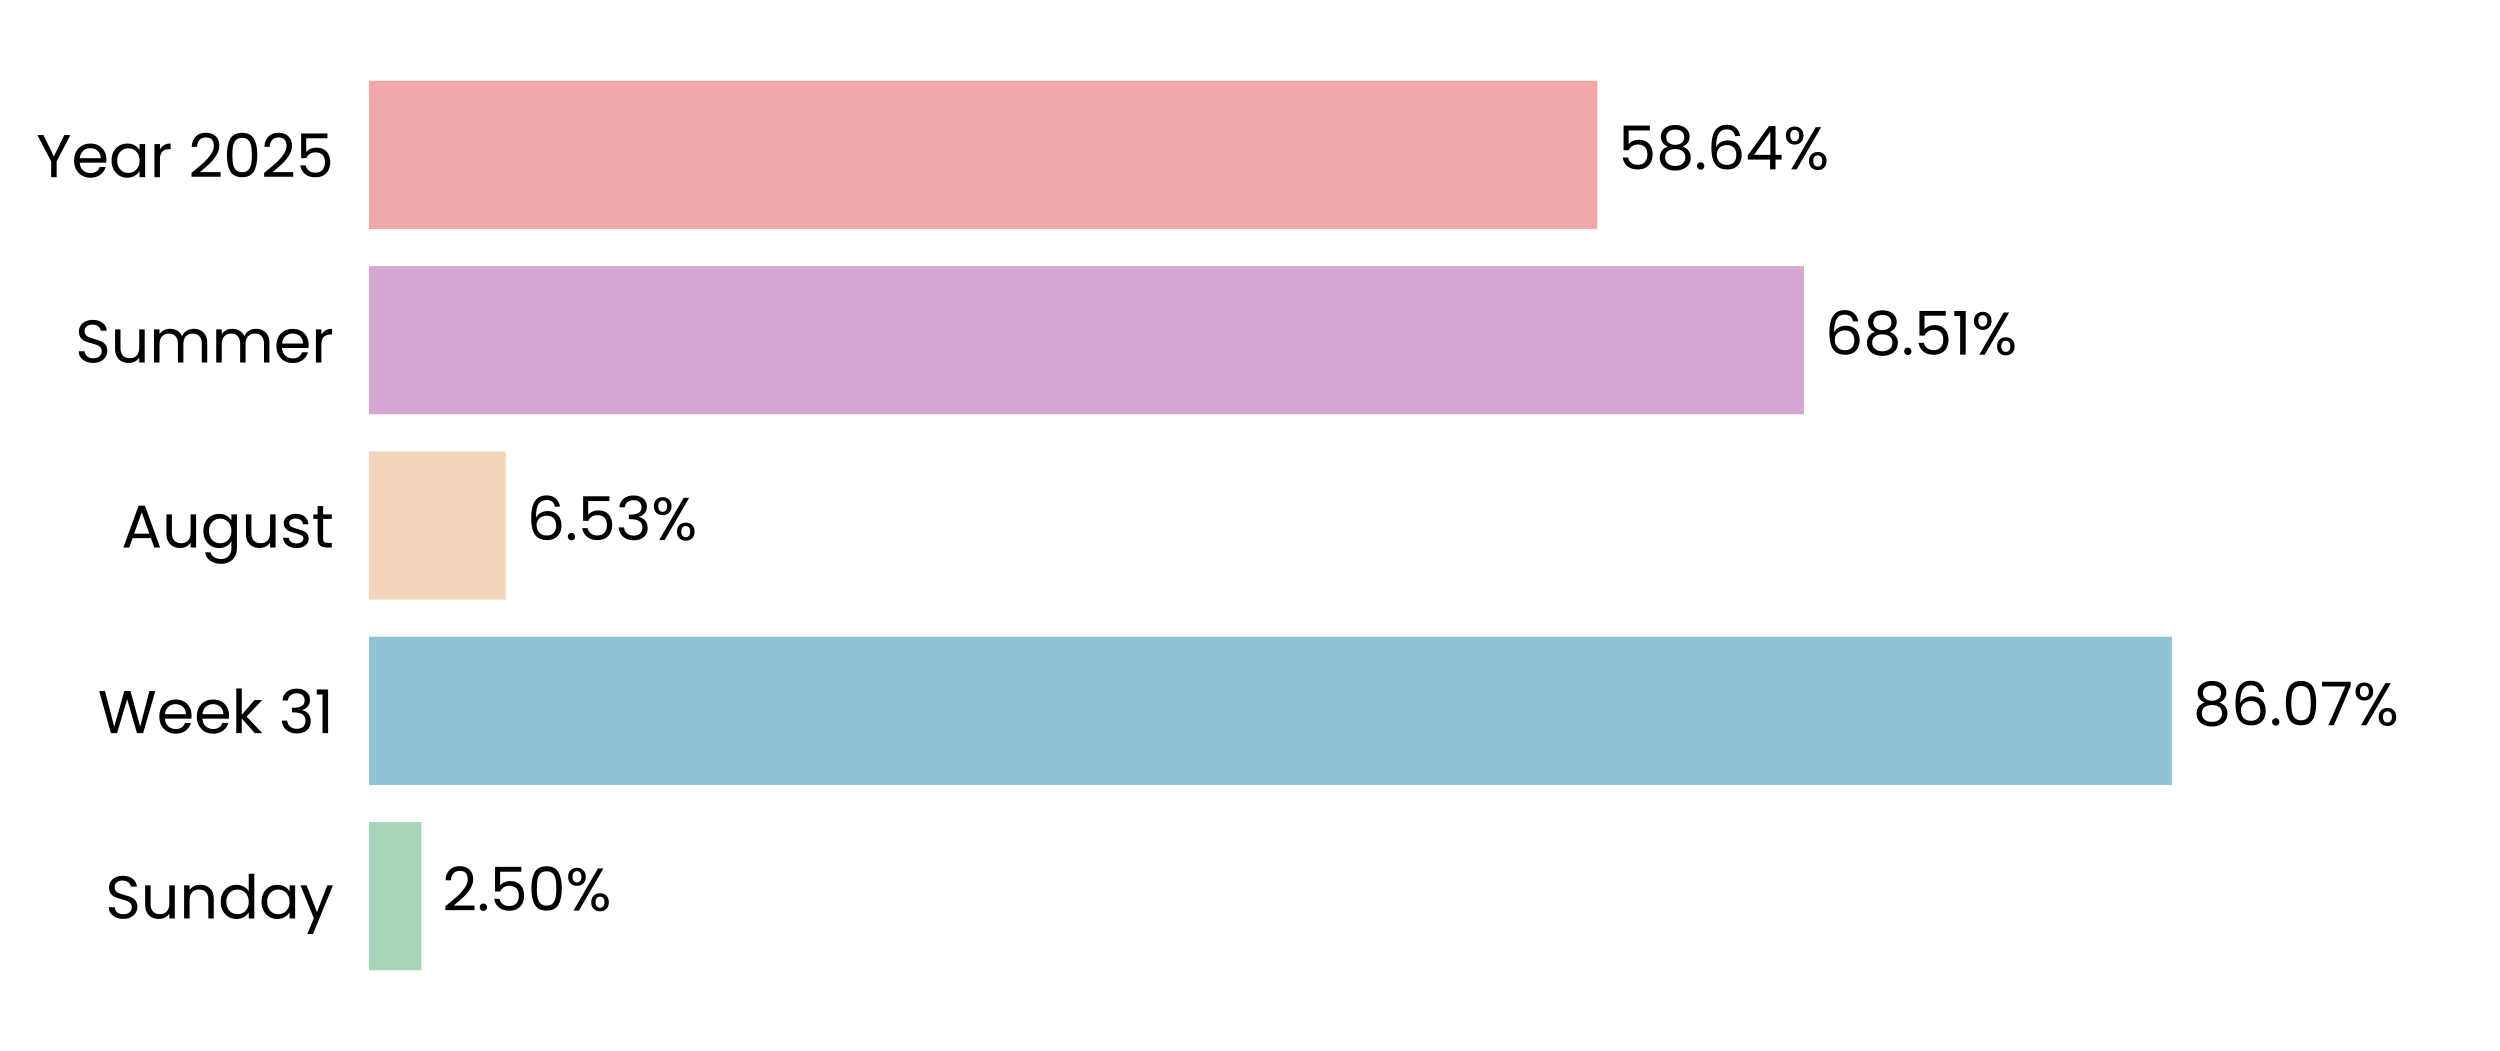
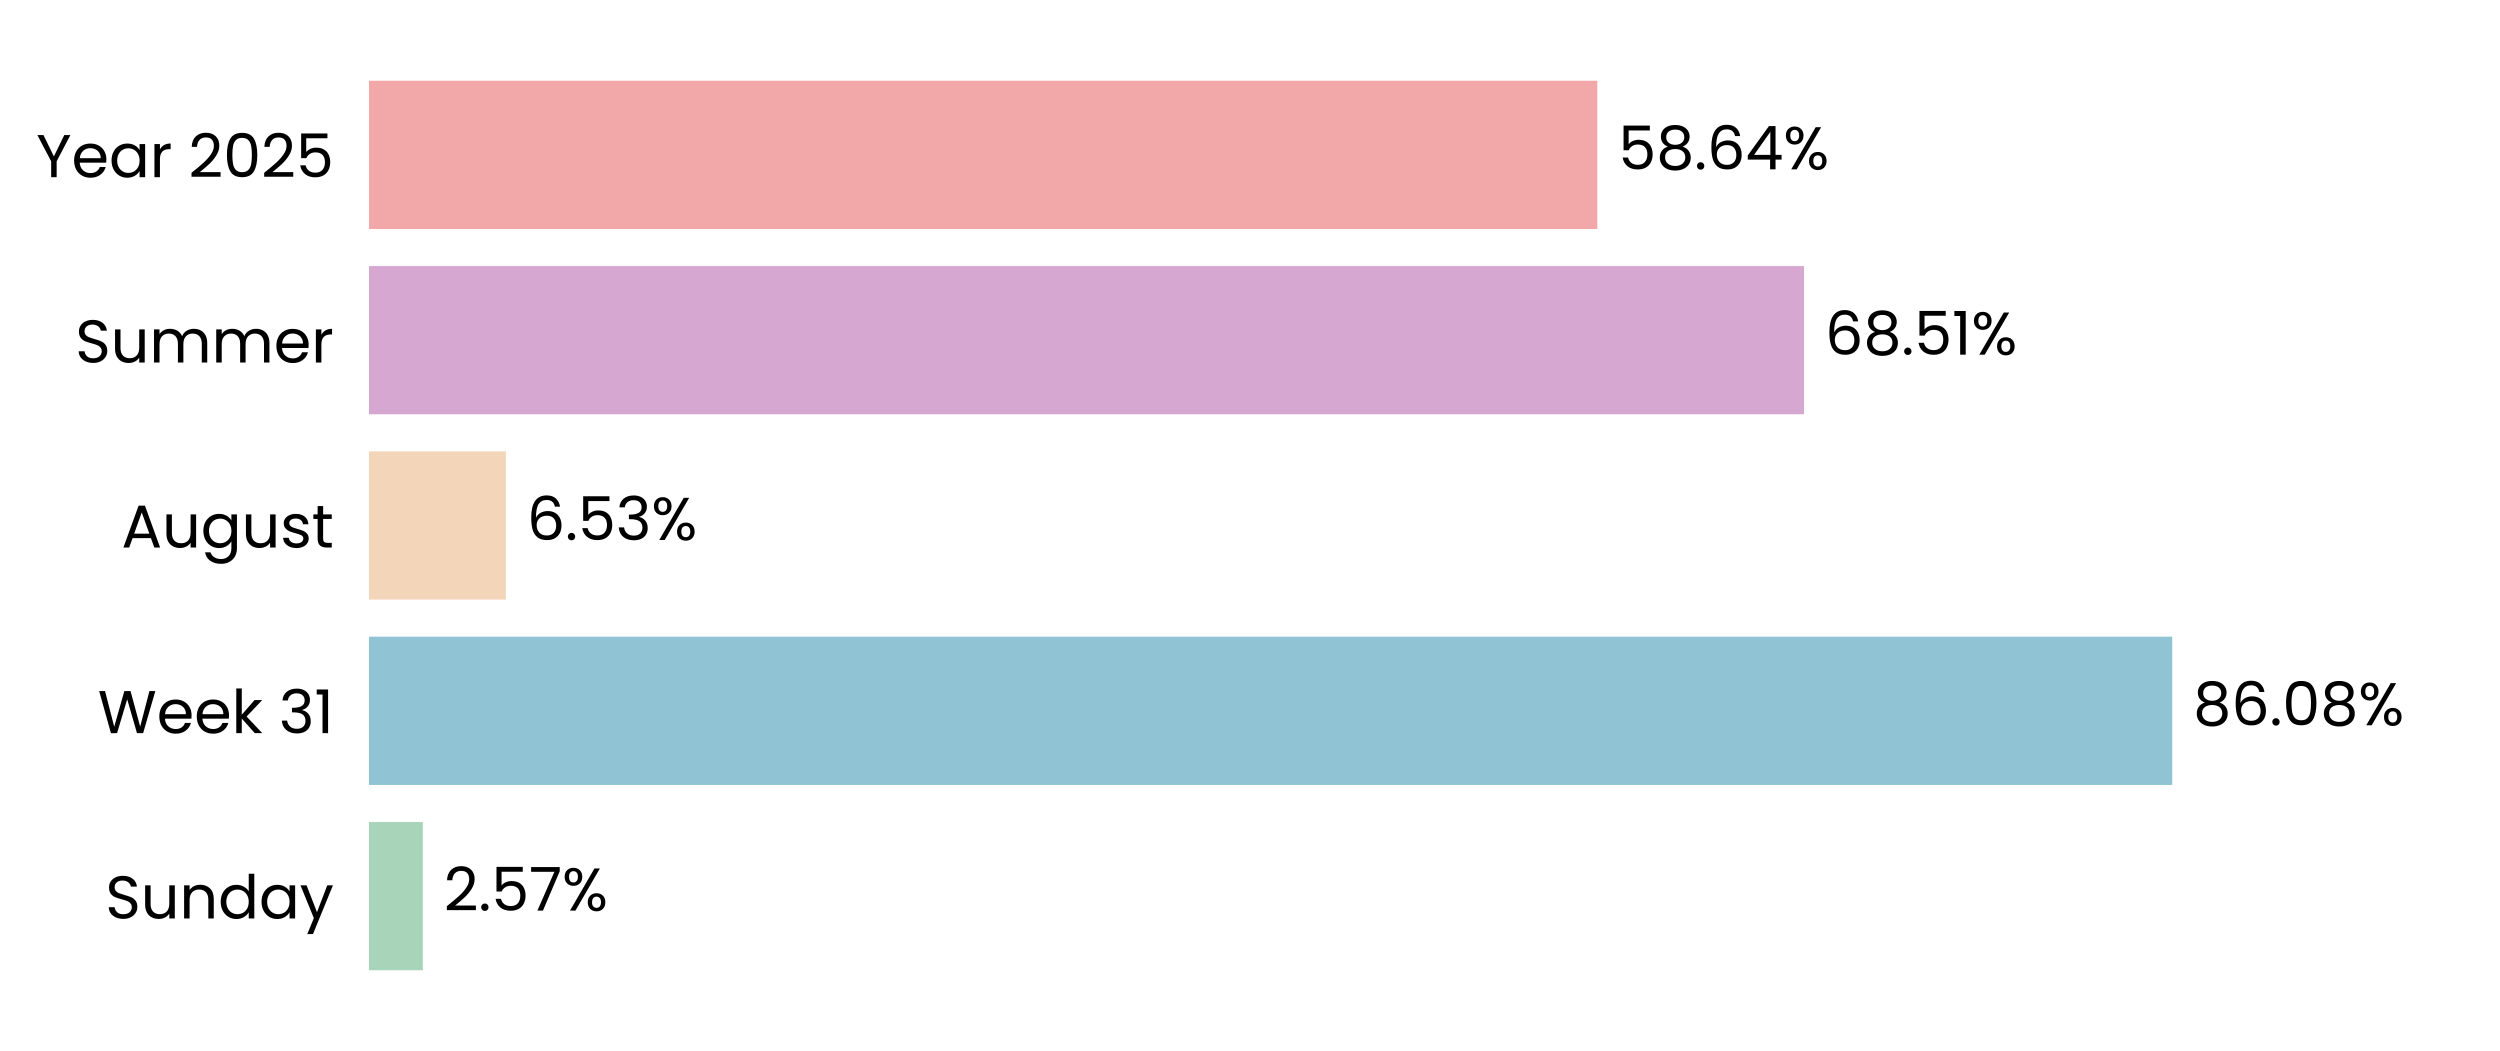
<svg xmlns="http://www.w3.org/2000/svg" xmlns:xlink="http://www.w3.org/1999/xlink" width="496.691pt" height="208.8pt" viewBox="0 0 496.691 208.8" version="1.1">
  <defs>
    <style type="text/css">*{stroke-linejoin: round; stroke-linecap: butt}</style>
  </defs>
  <g id="figure_1">
    <g id="patch_1">
      <path d="M 0 208.8  L 496.691 208.8  L 496.691 0  L 0 0  L 0 208.8  z " style="fill: none" />
    </g>
    <g id="axes_1">
      <g id="patch_2">
        <path d="M 73.311 201.6  L 489.491 201.6  L 489.491 7.2  L 73.311 7.2  L 73.311 201.6  z " style="fill: none" />
      </g>
      <g id="patch_3">
-         <path d="M 73.311 192.764  L 83.716 192.764  L 83.716 163.309  L 73.311 163.309  z " clip-path="url(#p1661874bd2)" style="fill: #a8d5ba" />
+         <path d="M 73.311 192.764  L 84.005 192.764  L 84.005 163.309  L 73.311 163.309  z " clip-path="url(#p6175e3b874)" style="fill: #a8d5ba" />
      </g>
      <g id="patch_4">
-         <path d="M 73.311 155.945  L 431.523 155.945  L 431.523 126.491  L 73.311 126.491  z " clip-path="url(#p1661874bd2)" style="fill: #90c3d4" />
+         <path d="M 73.311 155.945  L 431.565 155.945  L 431.565 126.491  L 73.311 126.491  z " clip-path="url(#p6175e3b874)" style="fill: #90c3d4" />
      </g>
      <g id="patch_5">
-         <path d="M 73.311 119.127  L 100.497 119.127  L 100.497 89.673  L 73.311 89.673  z " clip-path="url(#p1661874bd2)" style="fill: #f3d6ba" />
+         <path d="M 73.311 119.127  L 100.507 119.127  L 100.507 89.673  L 73.311 89.673  z " clip-path="url(#p6175e3b874)" style="fill: #f3d6ba" />
      </g>
      <g id="patch_6">
-         <path d="M 73.311 82.309  L 358.417 82.309  L 358.417 52.855  L 73.311 52.855  z " clip-path="url(#p1661874bd2)" style="fill: #d6a8d1" />
+         <path d="M 73.311 82.309  L 358.42 82.309  L 358.42 52.855  L 73.311 52.855  z " clip-path="url(#p6175e3b874)" style="fill: #d6a8d1" />
      </g>
      <g id="patch_7">
-         <path d="M 73.311 45.491  L 317.347 45.491  L 317.347 16.036  L 73.311 16.036  z " clip-path="url(#p1661874bd2)" style="fill: #f2a8a8" />
+         <path d="M 73.311 45.491  L 317.347 45.491  L 317.347 16.036  L 73.311 16.036  z " clip-path="url(#p6175e3b874)" style="fill: #f2a8a8" />
      </g>
      <g id="matplotlib.axis_1">
        <g id="ytick_1">
          <g id="text_1">
            <g transform="translate(20.92875 182.4764) scale(0.12 -0.12)">
              <defs>
                <path id="Poppins-Regular-53" d="M 1907 -45  Q 1466 -45 1117 112  Q 768 269 569 547  Q 371 826 365 1190  L 986 1190  Q 1018 877 1245 662  Q 1472 448 1907 448  Q 2323 448 2563 656  Q 2803 864 2803 1190  Q 2803 1446 2662 1606  Q 2522 1766 2310 1849  Q 2099 1933 1741 2029  Q 1299 2144 1033 2259  Q 768 2374 579 2620  Q 390 2867 390 3283  Q 390 3648 576 3929  Q 762 4211 1098 4364  Q 1434 4518 1869 4518  Q 2496 4518 2896 4204  Q 3296 3891 3347 3373  L 2707 3373  Q 2675 3629 2438 3824  Q 2202 4019 1811 4019  Q 1446 4019 1216 3830  Q 986 3642 986 3302  Q 986 3059 1123 2905  Q 1261 2752 1462 2672  Q 1664 2592 2029 2490  Q 2470 2368 2739 2249  Q 3008 2131 3200 1884  Q 3392 1638 3392 1216  Q 3392 890 3219 602  Q 3046 314 2707 134  Q 2368 -45 1907 -45  z " transform="scale(0.015625)" />
                <path id="Poppins-Regular-75" d="M 3603 3507  L 3603 0  L 3021 0  L 3021 518  Q 2854 250 2556 99  Q 2259 -51 1901 -51  Q 1491 -51 1164 118  Q 838 288 649 627  Q 461 966 461 1453  L 461 3507  L 1037 3507  L 1037 1530  Q 1037 1011 1299 732  Q 1562 454 2016 454  Q 2483 454 2752 742  Q 3021 1030 3021 1581  L 3021 3507  L 3603 3507  z " transform="scale(0.015625)" />
                <path id="Poppins-Regular-6e" d="M 2202 3571  Q 2842 3571 3238 3184  Q 3635 2797 3635 2067  L 3635 0  L 3059 0  L 3059 1984  Q 3059 2509 2796 2787  Q 2534 3066 2080 3066  Q 1619 3066 1347 2778  Q 1075 2490 1075 1939  L 1075 0  L 493 0  L 493 3507  L 1075 3507  L 1075 3008  Q 1248 3277 1545 3424  Q 1843 3571 2202 3571  z " transform="scale(0.015625)" />
                <path id="Poppins-Regular-64" d="M 275 1766  Q 275 2304 492 2710  Q 710 3117 1091 3341  Q 1472 3565 1946 3565  Q 2355 3565 2707 3376  Q 3059 3187 3245 2880  L 3245 4736  L 3834 4736  L 3834 0  L 3245 0  L 3245 659  Q 3072 346 2733 144  Q 2394 -58 1939 -58  Q 1472 -58 1091 172  Q 710 403 492 819  Q 275 1235 275 1766  z M 3245 1760  Q 3245 2157 3085 2451  Q 2925 2746 2653 2902  Q 2381 3059 2054 3059  Q 1728 3059 1459 2905  Q 1190 2752 1030 2457  Q 870 2163 870 1766  Q 870 1363 1030 1065  Q 1190 768 1459 611  Q 1728 454 2054 454  Q 2381 454 2653 611  Q 2925 768 3085 1065  Q 3245 1363 3245 1760  z " transform="scale(0.015625)" />
                <path id="Poppins-Regular-61" d="M 275 1766  Q 275 2304 492 2710  Q 710 3117 1091 3341  Q 1472 3565 1939 3565  Q 2400 3565 2739 3366  Q 3078 3168 3245 2867  L 3245 3507  L 3834 3507  L 3834 0  L 3245 0  L 3245 653  Q 3072 346 2729 144  Q 2387 -58 1933 -58  Q 1466 -58 1088 172  Q 710 403 492 819  Q 275 1235 275 1766  z M 3245 1760  Q 3245 2157 3085 2451  Q 2925 2746 2653 2902  Q 2381 3059 2054 3059  Q 1728 3059 1459 2905  Q 1190 2752 1030 2457  Q 870 2163 870 1766  Q 870 1363 1030 1065  Q 1190 768 1459 611  Q 1728 454 2054 454  Q 2381 454 2653 611  Q 2925 768 3085 1065  Q 3245 1363 3245 1760  z " transform="scale(0.015625)" />
                <path id="Poppins-Regular-79" d="M 3514 3507  L 1402 -1651  L 800 -1651  L 1491 38  L 77 3507  L 723 3507  L 1824 666  L 2912 3507  L 3514 3507  z " transform="scale(0.015625)" />
              </defs>
              <use xlink:href="#Poppins-Regular-53" />
              <use xlink:href="#Poppins-Regular-75" transform="translate(58.7 0)" />
              <use xlink:href="#Poppins-Regular-6e" transform="translate(122.7 0)" />
              <use xlink:href="#Poppins-Regular-64" transform="translate(186.7 0)" />
              <use xlink:href="#Poppins-Regular-61" transform="translate(254.3 0)" />
              <use xlink:href="#Poppins-Regular-79" transform="translate(321.8999 0)" />
            </g>
          </g>
        </g>
        <g id="ytick_2">
          <g id="text_2">
            <g transform="translate(19.42687 145.6582) scale(0.12 -0.12)">
              <defs>
                <path id="Poppins-Regular-57" d="M 6099 4461  L 4806 0  L 4154 0  L 3117 3590  L 2042 0  L 1395 -6  L 147 4461  L 768 4461  L 1741 678  L 2816 4461  L 3469 4461  L 4493 691  L 5472 4461  L 6099 4461  z " transform="scale(0.015625)" />
                <path id="Poppins-Regular-65" d="M 3693 1888  Q 3693 1722 3674 1536  L 870 1536  Q 902 1018 1225 726  Q 1549 435 2010 435  Q 2387 435 2640 611  Q 2893 787 2995 1082  L 3622 1082  Q 3482 576 3059 259  Q 2637 -58 2010 -58  Q 1510 -58 1116 166  Q 723 390 499 803  Q 275 1216 275 1760  Q 275 2304 492 2713  Q 710 3123 1104 3344  Q 1498 3565 2010 3565  Q 2509 3565 2893 3347  Q 3277 3130 3485 2749  Q 3693 2368 3693 1888  z M 3091 2010  Q 3091 2342 2944 2582  Q 2797 2822 2544 2947  Q 2291 3072 1984 3072  Q 1542 3072 1232 2790  Q 922 2509 877 2010  L 3091 2010  z " transform="scale(0.015625)" />
                <path id="Poppins-Regular-6b" d="M 2451 0  L 1075 1549  L 1075 0  L 493 0  L 493 4736  L 1075 4736  L 1075 1952  L 2426 3507  L 3238 3507  L 1587 1760  L 3245 0  L 2451 0  z " transform="scale(0.015625)" />
                <path id="Poppins-Regular-20" transform="scale(0.015625)" />
                <path id="Poppins-Regular-33" d="M 384 3462  Q 429 4051 838 4384  Q 1248 4717 1901 4717  Q 2336 4717 2653 4560  Q 2970 4403 3133 4134  Q 3296 3866 3296 3526  Q 3296 3130 3069 2842  Q 2842 2554 2477 2470  L 2477 2438  Q 2893 2336 3136 2035  Q 3379 1734 3379 1248  Q 3379 883 3212 592  Q 3046 301 2713 134  Q 2381 -32 1914 -32  Q 1235 -32 800 323  Q 365 678 314 1331  L 877 1331  Q 922 947 1190 704  Q 1459 461 1907 461  Q 2355 461 2588 694  Q 2822 928 2822 1299  Q 2822 1779 2502 1990  Q 2182 2202 1536 2202  L 1389 2202  L 1389 2688  L 1542 2688  Q 2131 2694 2432 2883  Q 2733 3072 2733 3469  Q 2733 3808 2512 4013  Q 2291 4218 1882 4218  Q 1485 4218 1241 4013  Q 998 3808 954 3462  L 384 3462  z " transform="scale(0.015625)" />
                <path id="Poppins-Regular-31" d="M 243 4096  L 243 4627  L 1446 4627  L 1446 0  L 858 0  L 858 4096  L 243 4096  z " transform="scale(0.015625)" />
              </defs>
              <use xlink:href="#Poppins-Regular-57" />
              <use xlink:href="#Poppins-Regular-65" transform="translate(97.59999 0)" />
              <use xlink:href="#Poppins-Regular-65" transform="translate(159.6 0)" />
              <use xlink:href="#Poppins-Regular-6b" transform="translate(221.6 0)" />
              <use xlink:href="#Poppins-Regular-20" transform="translate(273.0999 0)" />
              <use xlink:href="#Poppins-Regular-33" transform="translate(299.7999 0)" />
              <use xlink:href="#Poppins-Regular-31" transform="translate(358.6999 0)" />
            </g>
          </g>
        </g>
        <g id="ytick_3">
          <g id="text_3">
            <g transform="translate(24.11812 108.78) scale(0.12 -0.12)">
              <defs>
                <path id="Poppins-Regular-41" d="M 3130 992  L 1184 992  L 826 0  L 211 0  L 1824 4435  L 2496 4435  L 4102 0  L 3488 0  L 3130 992  z M 2963 1466  L 2157 3718  L 1350 1466  L 2963 1466  z " transform="scale(0.015625)" />
                <path id="Poppins-Regular-67" d="M 1939 3565  Q 2394 3565 2736 3366  Q 3078 3168 3245 2867  L 3245 3507  L 3834 3507  L 3834 -77  Q 3834 -557 3629 -931  Q 3424 -1306 3043 -1517  Q 2662 -1728 2157 -1728  Q 1466 -1728 1005 -1401  Q 544 -1075 461 -512  L 1037 -512  Q 1133 -832 1433 -1027  Q 1734 -1222 2157 -1222  Q 2637 -1222 2941 -921  Q 3245 -621 3245 -77  L 3245 659  Q 3072 352 2733 147  Q 2394 -58 1939 -58  Q 1472 -58 1091 172  Q 710 403 492 819  Q 275 1235 275 1766  Q 275 2304 492 2710  Q 710 3117 1091 3341  Q 1472 3565 1939 3565  z M 3245 1760  Q 3245 2157 3085 2451  Q 2925 2746 2653 2902  Q 2381 3059 2054 3059  Q 1728 3059 1459 2905  Q 1190 2752 1030 2457  Q 870 2163 870 1766  Q 870 1363 1030 1065  Q 1190 768 1459 611  Q 1728 454 2054 454  Q 2381 454 2653 611  Q 2925 768 3085 1065  Q 3245 1363 3245 1760  z " transform="scale(0.015625)" />
                <path id="Poppins-Regular-73" d="M 1734 -58  Q 1331 -58 1011 80  Q 691 218 505 464  Q 320 710 301 1030  L 902 1030  Q 928 768 1149 601  Q 1370 435 1728 435  Q 2061 435 2253 582  Q 2445 730 2445 954  Q 2445 1184 2240 1296  Q 2035 1408 1606 1517  Q 1216 1619 969 1724  Q 723 1830 547 2038  Q 371 2246 371 2586  Q 371 2854 531 3078  Q 691 3302 985 3433  Q 1280 3565 1658 3565  Q 2240 3565 2598 3270  Q 2957 2976 2982 2464  L 2400 2464  Q 2381 2739 2179 2905  Q 1978 3072 1638 3072  Q 1325 3072 1139 2937  Q 954 2803 954 2586  Q 954 2413 1066 2301  Q 1178 2189 1347 2121  Q 1517 2054 1818 1971  Q 2195 1869 2432 1769  Q 2669 1670 2838 1472  Q 3008 1274 3014 954  Q 3014 666 2854 435  Q 2694 205 2403 73  Q 2112 -58 1734 -58  z " transform="scale(0.015625)" />
                <path id="Poppins-Regular-74" d="M 1203 3027  L 1203 960  Q 1203 704 1312 598  Q 1421 493 1690 493  L 2118 493  L 2118 0  L 1594 0  Q 1107 0 864 224  Q 621 448 621 960  L 621 3027  L 166 3027  L 166 3507  L 621 3507  L 621 4390  L 1203 4390  L 1203 3507  L 2118 3507  L 2118 3027  L 1203 3027  z " transform="scale(0.015625)" />
              </defs>
              <use xlink:href="#Poppins-Regular-41" />
              <use xlink:href="#Poppins-Regular-75" transform="translate(67.39999 0)" />
              <use xlink:href="#Poppins-Regular-67" transform="translate(131.4 0)" />
              <use xlink:href="#Poppins-Regular-75" transform="translate(199 0)" />
              <use xlink:href="#Poppins-Regular-73" transform="translate(263 0)" />
              <use xlink:href="#Poppins-Regular-74" transform="translate(315.2 0)" />
            </g>
          </g>
        </g>
        <g id="ytick_4">
          <g id="text_4">
            <g transform="translate(14.95125 72.02182) scale(0.12 -0.12)">
              <defs>
                <path id="Poppins-Regular-6d" d="M 4710 3571  Q 5120 3571 5440 3401  Q 5760 3232 5945 2893  Q 6131 2554 6131 2067  L 6131 0  L 5555 0  L 5555 1984  Q 5555 2509 5296 2787  Q 5037 3066 4595 3066  Q 4141 3066 3872 2774  Q 3603 2483 3603 1933  L 3603 0  L 3027 0  L 3027 1984  Q 3027 2509 2768 2787  Q 2509 3066 2067 3066  Q 1613 3066 1344 2774  Q 1075 2483 1075 1933  L 1075 0  L 493 0  L 493 3507  L 1075 3507  L 1075 3002  Q 1248 3277 1539 3424  Q 1830 3571 2182 3571  Q 2624 3571 2963 3372  Q 3302 3174 3469 2790  Q 3616 3162 3955 3366  Q 4294 3571 4710 3571  z " transform="scale(0.015625)" />
                <path id="Poppins-Regular-72" d="M 1075 2938  Q 1229 3238 1513 3404  Q 1798 3571 2208 3571  L 2208 2970  L 2054 2970  Q 1075 2970 1075 1907  L 1075 0  L 493 0  L 493 3507  L 1075 3507  L 1075 2938  z " transform="scale(0.015625)" />
              </defs>
              <use xlink:href="#Poppins-Regular-53" />
              <use xlink:href="#Poppins-Regular-75" transform="translate(58.7 0)" />
              <use xlink:href="#Poppins-Regular-6d" transform="translate(122.7 0)" />
              <use xlink:href="#Poppins-Regular-6d" transform="translate(225.7 0)" />
              <use xlink:href="#Poppins-Regular-65" transform="translate(328.7 0)" />
              <use xlink:href="#Poppins-Regular-72" transform="translate(390.6999 0)" />
            </g>
          </g>
        </g>
        <g id="ytick_5">
          <g id="text_5">
            <g transform="translate(7.2 35.20364) scale(0.12 -0.12)">
              <defs>
                <path id="Poppins-Regular-59" d="M 3616 4461  L 2163 1683  L 2163 0  L 1581 0  L 1581 1683  L 122 4461  L 768 4461  L 1869 2202  L 2970 4461  L 3616 4461  z " transform="scale(0.015625)" />
                <path id="Poppins-Regular-32" d="M 326 467  Q 1139 1120 1600 1539  Q 2061 1958 2377 2416  Q 2694 2874 2694 3315  Q 2694 3731 2492 3971  Q 2291 4211 1843 4211  Q 1408 4211 1168 3939  Q 928 3667 909 3213  L 346 3213  Q 371 3930 780 4320  Q 1190 4710 1837 4710  Q 2496 4710 2883 4345  Q 3270 3981 3270 3341  Q 3270 2810 2953 2307  Q 2637 1805 2233 1424  Q 1830 1043 1203 538  L 3405 538  L 3405 51  L 326 51  L 326 467  z " transform="scale(0.015625)" />
                <path id="Poppins-Regular-30" d="M 397 2362  Q 397 3462 755 4080  Q 1114 4698 2010 4698  Q 2899 4698 3257 4080  Q 3616 3462 3616 2362  Q 3616 1242 3257 621  Q 2899 0 2010 0  Q 1114 0 755 621  Q 397 1242 397 2362  z M 3040 2362  Q 3040 2918 2966 3305  Q 2893 3693 2665 3929  Q 2438 4166 2010 4166  Q 1574 4166 1347 3929  Q 1120 3693 1046 3305  Q 973 2918 973 2362  Q 973 1786 1046 1395  Q 1120 1005 1347 768  Q 1574 531 2010 531  Q 2438 531 2665 768  Q 2893 1005 2966 1395  Q 3040 1786 3040 2362  z " transform="scale(0.015625)" />
                <path id="Poppins-Regular-35" d="M 3347 4122  L 1101 4122  L 1101 2662  Q 1248 2867 1536 2998  Q 1824 3130 2157 3130  Q 2688 3130 3021 2909  Q 3354 2688 3498 2339  Q 3642 1990 3642 1600  Q 3642 1139 3469 774  Q 3296 410 2941 198  Q 2586 -13 2061 -13  Q 1389 -13 973 332  Q 557 678 467 1254  L 1037 1254  Q 1120 890 1389 685  Q 1658 480 2067 480  Q 2573 480 2829 784  Q 3085 1088 3085 1587  Q 3085 2086 2829 2358  Q 2573 2630 2074 2630  Q 1734 2630 1481 2467  Q 1229 2304 1114 2022  L 563 2022  L 563 4634  L 3347 4634  L 3347 4122  z " transform="scale(0.015625)" />
              </defs>
              <use xlink:href="#Poppins-Regular-59" />
              <use xlink:href="#Poppins-Regular-65" transform="translate(58.39999 0)" />
              <use xlink:href="#Poppins-Regular-61" transform="translate(120.4 0)" />
              <use xlink:href="#Poppins-Regular-72" transform="translate(188 0)" />
              <use xlink:href="#Poppins-Regular-20" transform="translate(225.3 0)" />
              <use xlink:href="#Poppins-Regular-32" transform="translate(252 0)" />
              <use xlink:href="#Poppins-Regular-30" transform="translate(309.4999 0)" />
              <use xlink:href="#Poppins-Regular-32" transform="translate(372.2999 0)" />
              <use xlink:href="#Poppins-Regular-35" transform="translate(429.7999 0)" />
            </g>
          </g>
        </g>
      </g>
      <g id="text_6">
-         <g transform="translate(87.87755 180.9164) scale(0.12 -0.12)">
+         <g transform="translate(88.16656 180.9164) scale(0.12 -0.12)">
          <defs>
            <path id="Poppins-Regular-2e" d="M 678 -38  Q 512 -38 397 77  Q 282 192 282 358  Q 282 525 397 640  Q 512 755 678 755  Q 838 755 950 640  Q 1062 525 1062 358  Q 1062 192 950 77  Q 838 -38 678 -38  z " transform="scale(0.015625)" />
+             <path id="Poppins-Regular-37" d="M 3245 4173  L 1466 0  L 877 0  L 2682 4115  L 211 4115  L 211 4614  L 3245 4614  L 3245 4173  z " transform="scale(0.015625)" />
            <path id="Poppins-Regular-25" d="M 269 3584  Q 269 4019 531 4278  Q 794 4538 1203 4538  Q 1613 4538 1875 4278  Q 2138 4019 2138 3584  Q 2138 3142 1875 2883  Q 1613 2624 1203 2624  Q 794 2624 531 2883  Q 269 3142 269 3584  z M 4006 4467  L 1414 0  L 838 0  L 3430 4467  L 4006 4467  z M 1203 4179  Q 986 4179 861 4028  Q 736 3878 736 3584  Q 736 3290 861 3136  Q 986 2982 1203 2982  Q 1421 2982 1549 3139  Q 1677 3296 1677 3584  Q 1677 3878 1549 4028  Q 1421 4179 1203 4179  z M 2720 883  Q 2720 1325 2982 1584  Q 3245 1843 3654 1843  Q 4064 1843 4323 1584  Q 4582 1325 4582 883  Q 4582 448 4323 185  Q 4064 -77 3654 -77  Q 3245 -77 2982 182  Q 2720 442 2720 883  z M 3648 1478  Q 3430 1478 3302 1328  Q 3174 1178 3174 883  Q 3174 595 3302 444  Q 3430 294 3648 294  Q 3866 294 3994 444  Q 4122 595 4122 883  Q 4122 1178 3994 1328  Q 3866 1478 3648 1478  z " transform="scale(0.015625)" />
          </defs>
          <use xlink:href="#Poppins-Regular-32" />
          <use xlink:href="#Poppins-Regular-2e" transform="translate(57.49999 0)" />
          <use xlink:href="#Poppins-Regular-35" transform="translate(78.49997 0)" />
-           <use xlink:href="#Poppins-Regular-30" transform="translate(141.3 0)" />
-           <use xlink:href="#Poppins-Regular-25" transform="translate(204.0999 0)" />
+           <use xlink:href="#Poppins-Regular-37" transform="translate(141.3 0)" />
+           <use xlink:href="#Poppins-Regular-25" transform="translate(195.8999 0)" />
        </g>
      </g>
      <g id="text_7">
-         <g transform="translate(435.6851 144.0982) scale(0.12 -0.12)">
+         <g transform="translate(435.7264 144.0982) scale(0.12 -0.12)">
          <defs>
            <path id="Poppins-Regular-38" d="M 1242 2406  Q 883 2547 691 2816  Q 499 3085 499 3469  Q 499 3814 672 4092  Q 845 4371 1187 4534  Q 1530 4698 2016 4698  Q 2502 4698 2844 4534  Q 3187 4371 3363 4092  Q 3539 3814 3539 3469  Q 3539 3098 3340 2819  Q 3142 2541 2797 2406  Q 3194 2285 3427 1981  Q 3661 1677 3661 1248  Q 3661 832 3456 521  Q 3251 211 2876 41  Q 2502 -128 2016 -128  Q 1530 -128 1162 41  Q 794 211 589 521  Q 384 832 384 1248  Q 384 1677 614 1984  Q 845 2291 1242 2406  z M 2976 3398  Q 2976 3789 2720 4000  Q 2464 4211 2016 4211  Q 1574 4211 1318 4000  Q 1062 3789 1062 3392  Q 1062 3034 1328 2816  Q 1594 2598 2016 2598  Q 2445 2598 2710 2819  Q 2976 3040 2976 3398  z M 2016 2150  Q 1542 2150 1241 1929  Q 941 1709 941 1267  Q 941 858 1232 608  Q 1523 358 2016 358  Q 2509 358 2797 608  Q 3085 858 3085 1267  Q 3085 1696 2790 1923  Q 2496 2150 2016 2150  z " transform="scale(0.015625)" />
            <path id="Poppins-Regular-36" d="M 2976 3526  Q 2835 4237 2099 4237  Q 1530 4237 1248 3798  Q 966 3360 973 2355  Q 1120 2688 1462 2877  Q 1805 3066 2227 3066  Q 2886 3066 3280 2656  Q 3674 2246 3674 1523  Q 3674 1088 3504 742  Q 3334 397 2992 192  Q 2650 -13 2163 -13  Q 1504 -13 1133 281  Q 762 576 614 1094  Q 467 1613 467 2374  Q 467 4723 2106 4723  Q 2733 4723 3091 4384  Q 3450 4045 3514 3526  L 2976 3526  z M 2106 2573  Q 1830 2573 1587 2461  Q 1344 2349 1193 2121  Q 1043 1894 1043 1568  Q 1043 1082 1324 778  Q 1606 474 2131 474  Q 2579 474 2844 752  Q 3110 1030 3110 1504  Q 3110 2003 2854 2288  Q 2598 2573 2106 2573  z " transform="scale(0.015625)" />
-             <path id="Poppins-Regular-37" d="M 3245 4173  L 1466 0  L 877 0  L 2682 4115  L 211 4115  L 211 4614  L 3245 4614  L 3245 4173  z " transform="scale(0.015625)" />
          </defs>
          <use xlink:href="#Poppins-Regular-38" />
          <use xlink:href="#Poppins-Regular-36" transform="translate(63.09999 0)" />
          <use xlink:href="#Poppins-Regular-2e" transform="translate(126.6 0)" />
          <use xlink:href="#Poppins-Regular-30" transform="translate(147.6 0)" />
-           <use xlink:href="#Poppins-Regular-37" transform="translate(210.3999 0)" />
-           <use xlink:href="#Poppins-Regular-25" transform="translate(264.9999 0)" />
+           <use xlink:href="#Poppins-Regular-38" transform="translate(210.3999 0)" />
+           <use xlink:href="#Poppins-Regular-25" transform="translate(273.4999 0)" />
        </g>
      </g>
      <g id="text_8">
-         <g transform="translate(104.659 107.28) scale(0.12 -0.12)">
+         <g transform="translate(104.6683 107.28) scale(0.12 -0.12)">
          <use xlink:href="#Poppins-Regular-36" />
          <use xlink:href="#Poppins-Regular-2e" transform="translate(63.49999 0)" />
          <use xlink:href="#Poppins-Regular-35" transform="translate(84.49997 0)" />
          <use xlink:href="#Poppins-Regular-33" transform="translate(147.3 0)" />
          <use xlink:href="#Poppins-Regular-25" transform="translate(206.2 0)" />
        </g>
      </g>
      <g id="text_9">
-         <g transform="translate(362.579 70.46182) scale(0.12 -0.12)">
+         <g transform="translate(362.5821 70.46182) scale(0.12 -0.12)">
          <use xlink:href="#Poppins-Regular-36" />
          <use xlink:href="#Poppins-Regular-38" transform="translate(63.49999 0)" />
          <use xlink:href="#Poppins-Regular-2e" transform="translate(126.6 0)" />
          <use xlink:href="#Poppins-Regular-35" transform="translate(147.6 0)" />
          <use xlink:href="#Poppins-Regular-31" transform="translate(210.3999 0)" />
          <use xlink:href="#Poppins-Regular-25" transform="translate(242.3999 0)" />
        </g>
      </g>
      <g id="text_10">
-         <g transform="translate(321.5085 33.64364) scale(0.12 -0.12)">
+         <g transform="translate(321.5093 33.64364) scale(0.12 -0.12)">
          <defs>
            <path id="Poppins-Regular-34" d="M 256 1030  L 256 1472  L 2502 4582  L 3200 4582  L 3200 1536  L 3840 1536  L 3840 1030  L 3200 1030  L 3200 0  L 2624 0  L 2624 1030  L 256 1030  z M 2650 3974  L 928 1536  L 2650 1536  L 2650 3974  z " transform="scale(0.015625)" />
          </defs>
          <use xlink:href="#Poppins-Regular-35" />
          <use xlink:href="#Poppins-Regular-38" transform="translate(62.79999 0)" />
          <use xlink:href="#Poppins-Regular-2e" transform="translate(125.9 0)" />
          <use xlink:href="#Poppins-Regular-36" transform="translate(146.9 0)" />
          <use xlink:href="#Poppins-Regular-34" transform="translate(210.3999 0)" />
          <use xlink:href="#Poppins-Regular-25" transform="translate(273.2999 0)" />
        </g>
      </g>
    </g>
  </g>
  <defs>
-     <clipPath id="p1661874bd2">
+     <clipPath id="p6175e3b874">
      <rect x="73.311" y="7.2" width="416.18" height="194.4" />
    </clipPath>
  </defs>
</svg>
